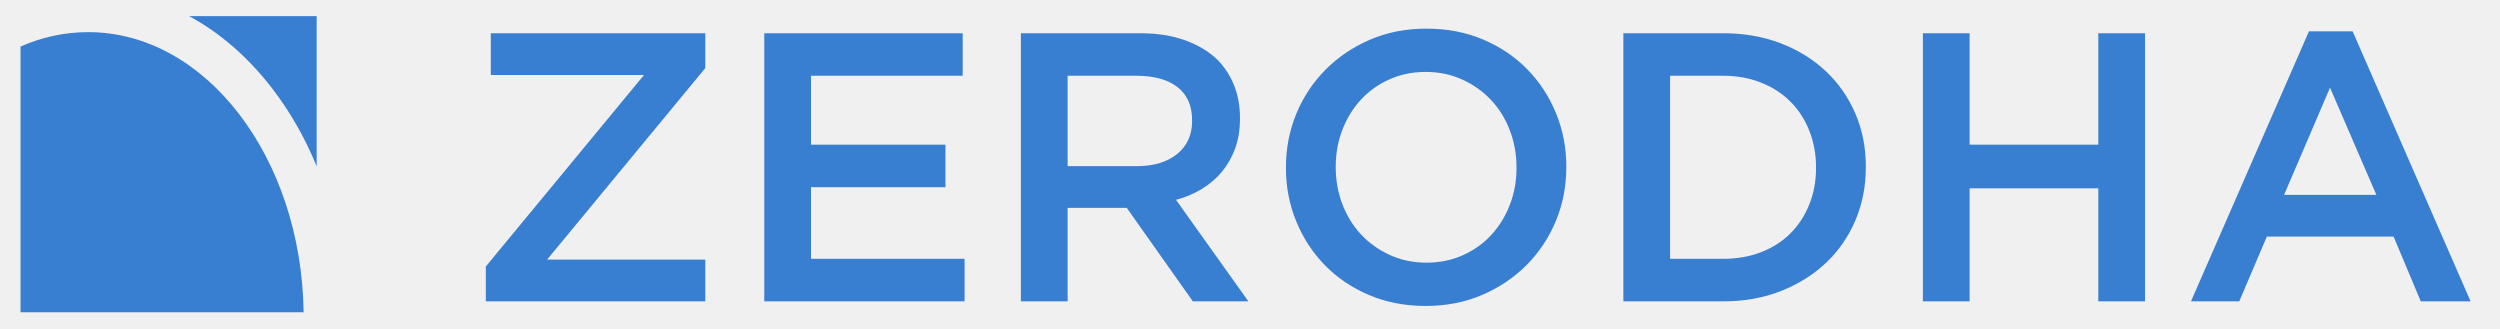
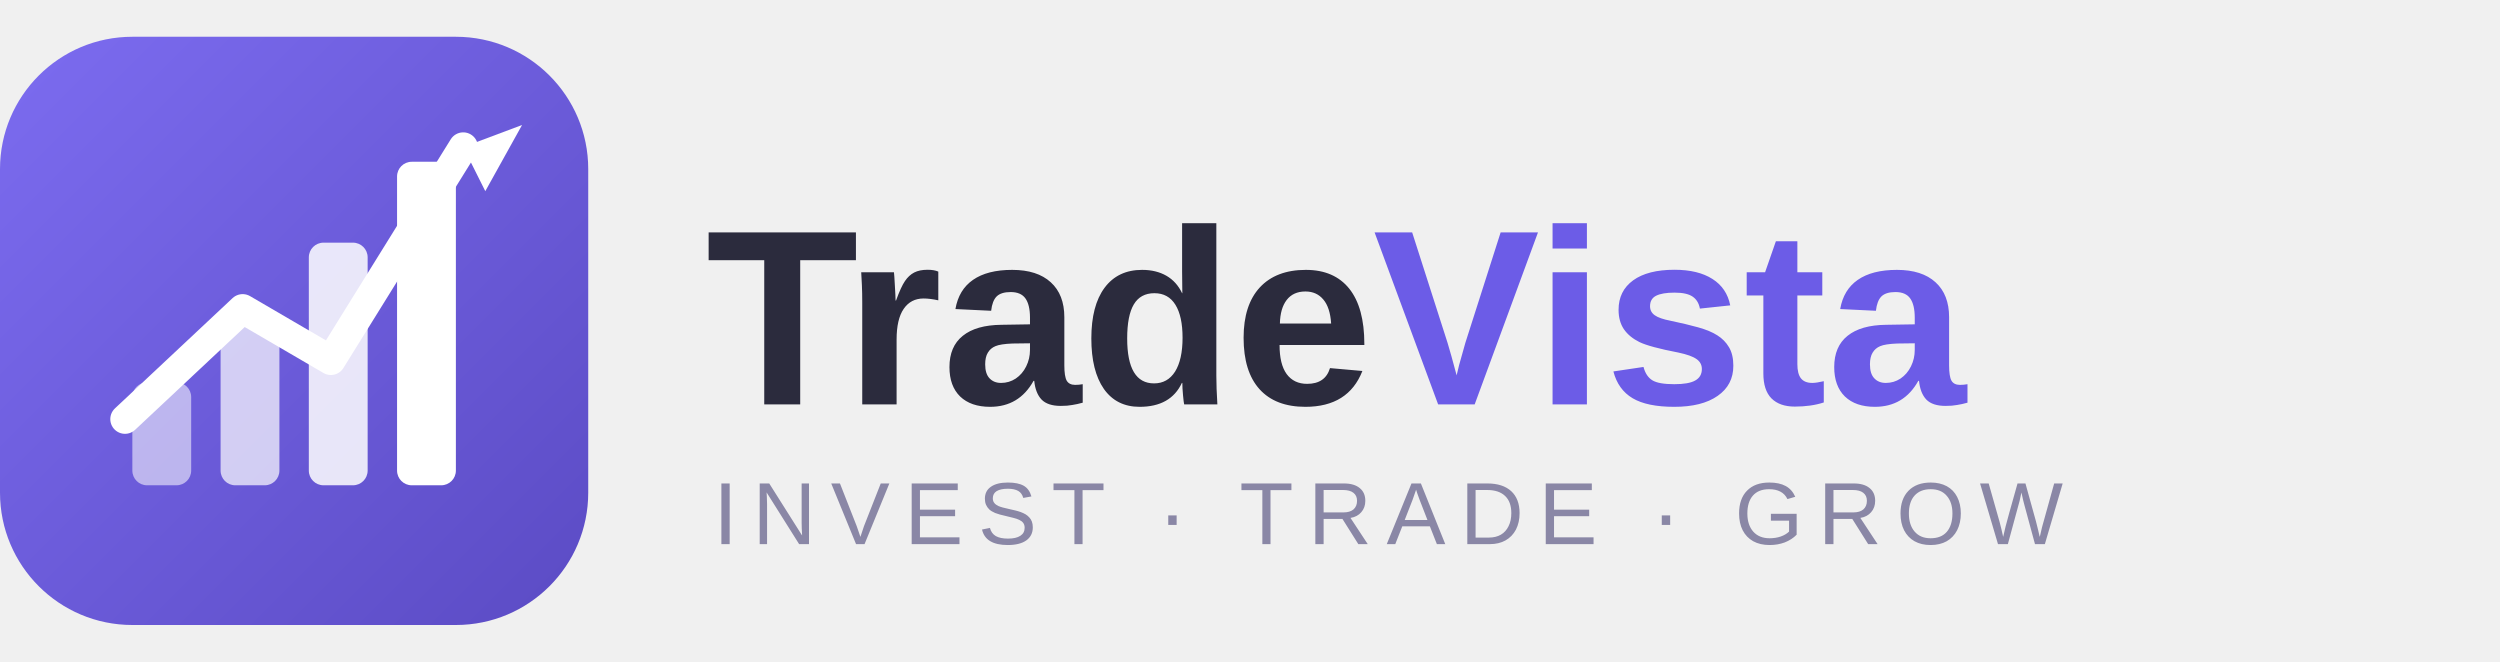
- <svg xmlns="http://www.w3.org/2000/svg" baseProfile="tiny" width="609" height="80">
-   <path d="M66.252 21.469c4.404 5.71 8.056 12.124 10.886 19.04V3.931H46.077c7.472 4.037 14.317 9.943 20.175 17.538zM21.473 7.828c-5.754 0-11.289 1.23-16.473 3.506v64.735h68.963c-.534-37.754-23.875-68.241-52.49-68.241" fill-rule="evenodd" fill="#387ed1" />
-   <path fill="#387ed1" d="M118.349 64.918l38.533-46.65H119.56V8.098h52.25v8.49l-38.533 46.651h38.533v10.169h-53.461v-8.49zm67.828-56.82h48.331v10.356H197.56v16.794h32.751v10.357H197.56v17.446h37.413v10.356h-48.796V8.098zm62.512 0h29.11c4.105 0 7.744.576 10.917 1.726s5.814 2.752 7.93 4.805c1.741 1.805 3.08 3.888 4.013 6.251s1.398 4.977 1.398 7.837v.187c0 2.675-.388 5.085-1.165 7.231s-1.853 4.044-3.22 5.691-3.001 3.049-4.898 4.198-3.997 2.038-6.297 2.659l17.633 24.725h-13.529l-16.097-22.765h-.186-14.227v22.765h-11.383V8.098zm28.231 32.375c4.115 0 7.393-.982 9.824-2.951s3.652-4.639 3.652-8.012v-.187c0-3.56-1.188-6.263-3.559-8.106s-5.709-2.764-10.014-2.764h-16.752v22.019h16.849zm70.389 34.055c-5.039 0-9.641-.886-13.807-2.658s-7.744-4.182-10.73-7.232-5.318-6.607-6.996-10.682-2.521-8.413-2.521-13.016v-.187c0-4.603.84-8.941 2.521-13.016s4.041-7.651 7.09-10.73 6.654-5.52 10.824-7.324 8.768-2.706 13.807-2.706 9.641.886 13.809 2.659 7.744 4.184 10.73 7.231 5.316 6.609 6.996 10.683 2.521 8.413 2.521 13.015v.187c0 4.604-.84 8.943-2.521 13.015s-4.043 7.651-7.09 10.73-6.656 5.521-10.824 7.324-8.77 2.707-13.809 2.707zm.187-10.543c3.221 0 6.178-.606 8.871-1.819s5.002-2.86 6.922-4.944 3.422-4.526 4.506-7.325 1.625-5.785 1.625-8.956v-.187c0-3.172-.541-6.173-1.625-9.004s-2.604-5.286-4.553-7.37-4.289-3.747-7.016-4.992-5.697-1.866-8.918-1.866-6.178.606-8.871 1.819-5.002 2.862-6.922 4.945-3.422 4.525-4.508 7.324-1.625 5.785-1.625 8.957v.187c0 3.172.541 6.173 1.625 9.002s2.604 5.289 4.555 7.372 4.289 3.748 7.014 4.991 5.699 1.866 8.92 1.866zm47.955-55.887h24.354c5.1 0 9.779.825 14.043 2.473s7.928 3.934 11.008 6.857 5.457 6.361 7.139 10.311 2.52 8.227 2.52 12.829v.187c0 4.604-.84 8.896-2.52 12.875s-4.059 7.435-7.139 10.356-6.748 5.226-11.008 6.904-8.943 2.519-14.043 2.519h-24.354V8.098zm24.26 54.954c3.42 0 6.531-.545 9.33-1.639s5.18-2.622 7.137-4.589 3.482-4.312 4.572-7.03 1.635-5.667 1.635-8.854v-.187c0-3.186-.547-6.152-1.635-8.9s-2.613-5.106-4.572-7.074-4.338-3.514-7.137-4.639-5.91-1.687-9.33-1.687h-12.877v44.598h12.877zm48.703-54.954h11.383v27.151h31.352V8.098h11.383v65.311h-11.383V45.885h-31.352v27.523h-11.383V8.098zm94.049-.467H573.1l28.736 65.777h-12.129l-6.625-15.768h-30.883l-6.719 15.768h-11.756l28.739-65.777zm16.422 39.841l-11.291-26.125-11.197 26.125h22.488z" />
+ <svg xmlns="http://www.w3.org/2000/svg" width="340" height="90" viewBox="0 0 340 90">
+   <defs>
+     <linearGradient id="bgGrad2" x1="0%" y1="0%" x2="100%" y2="100%">
+       <stop offset="0%" stop-color="#7C6CF0" />
+       <stop offset="100%" stop-color="#5B4BC4" />
+     </linearGradient>
+   </defs>
+   <rect x="0" y="5" width="80" height="80" rx="18" fill="url(#bgGrad2)" />
+   <rect x="18" y="52" width="8" height="14" rx="2" fill="#FFFFFF" opacity="0.55" />
+   <rect x="30" y="44" width="8" height="22" rx="2" fill="#FFFFFF" opacity="0.7" />
+   <rect x="42" y="33" width="8" height="33" rx="2" fill="#FFFFFF" opacity="0.85" />
+   <rect x="54" y="22" width="8" height="44" rx="2" fill="#FFFFFF" />
+   <polyline points="17,57 33,42 45,49 63,20" fill="none" stroke="#FFFFFF" stroke-width="4" stroke-linecap="round" stroke-linejoin="round" />
+   <polygon points="63,20 71,17 66,26" fill="#FFFFFF" />
+   <text x="96" y="55" font-family="Arial, Helvetica, sans-serif" font-size="34" font-weight="600" fill="#2B2B3D">Trade<tspan fill="#6C5CE7" font-weight="700">Vista</tspan>
+   </text>
+   <text x="97" y="74" font-family="Arial, Helvetica, sans-serif" font-size="12" letter-spacing="2" fill="#8A87A6">INVEST · TRADE · GROW</text>
</svg>
